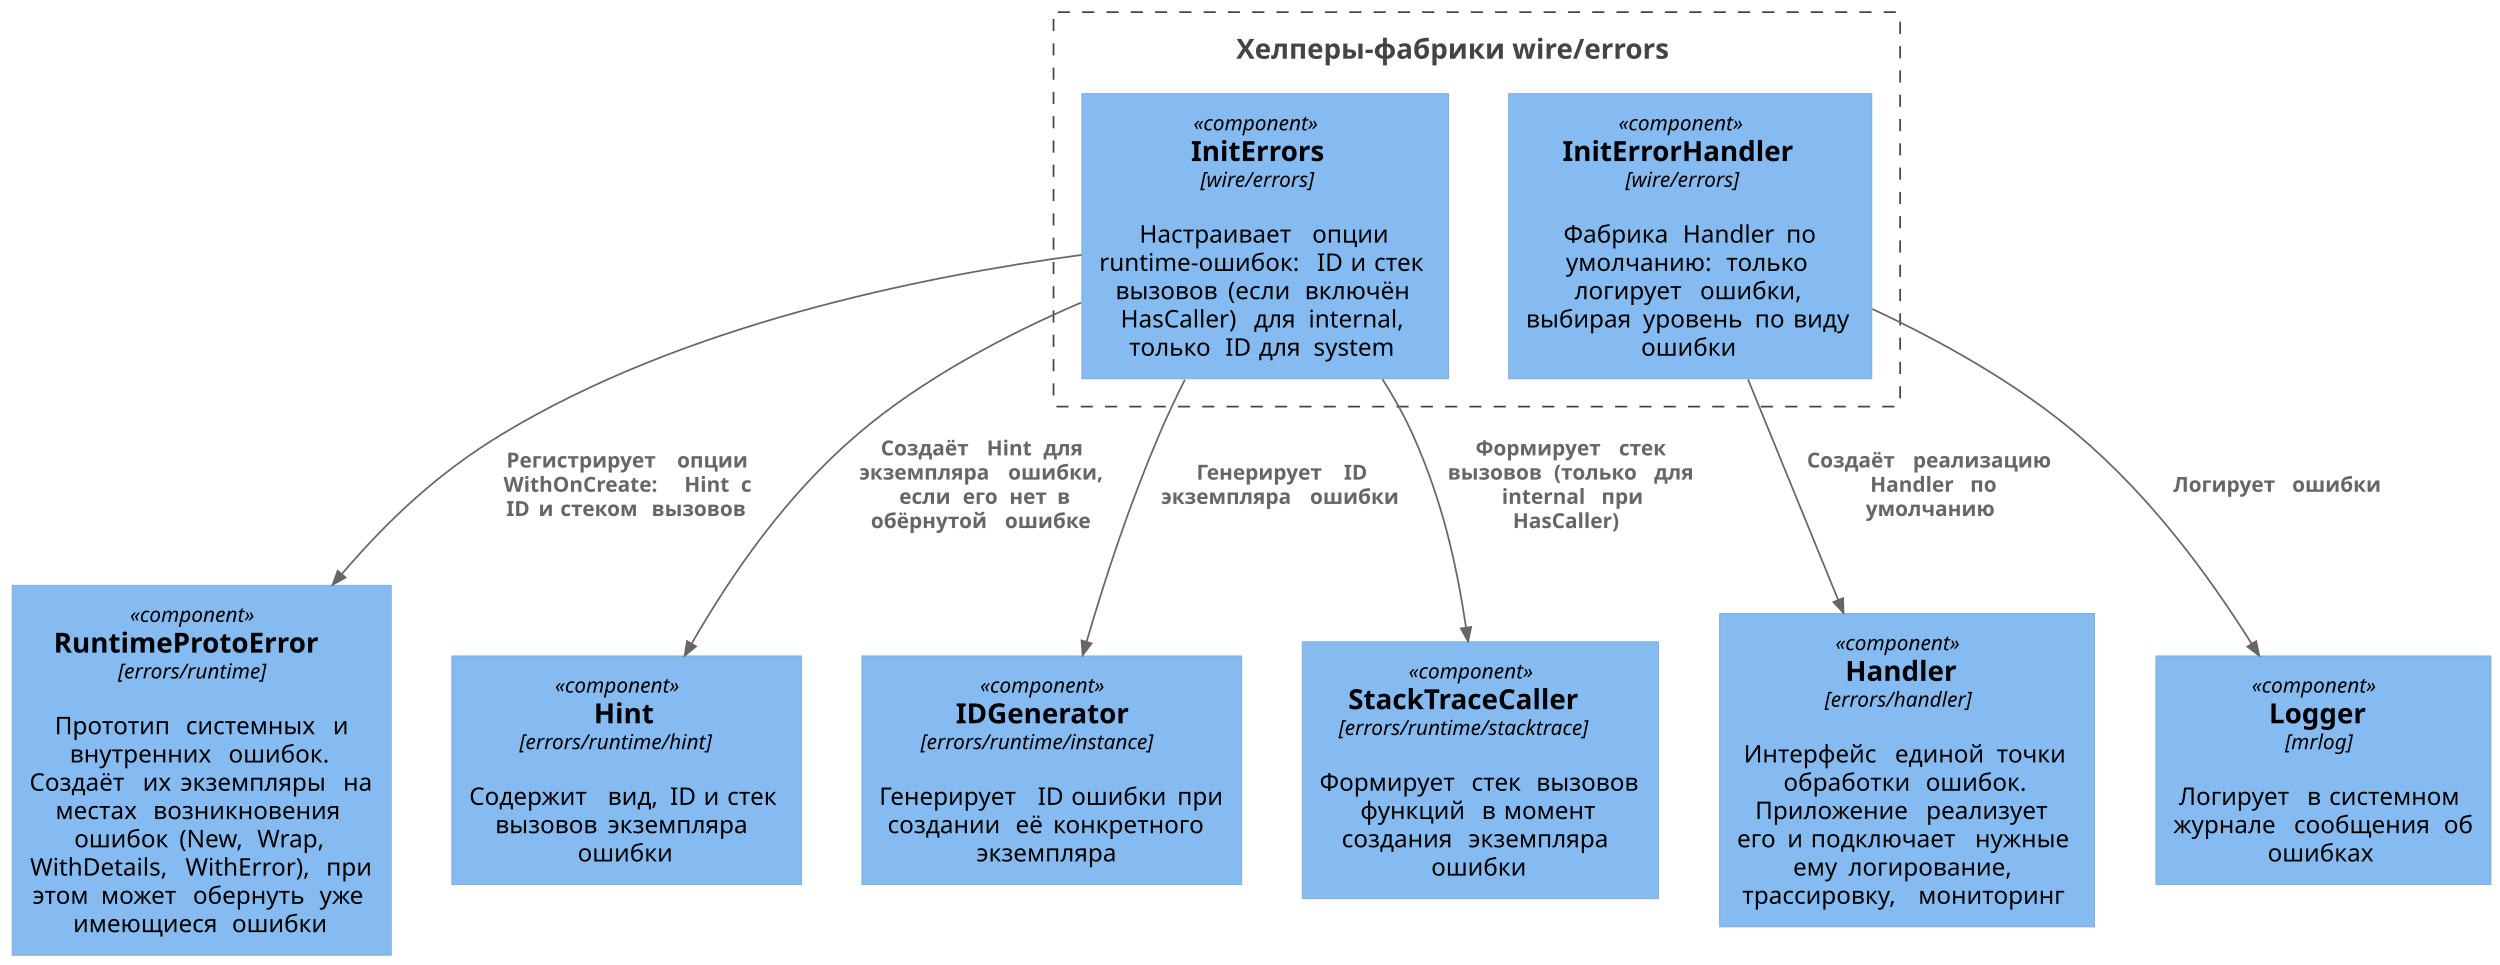
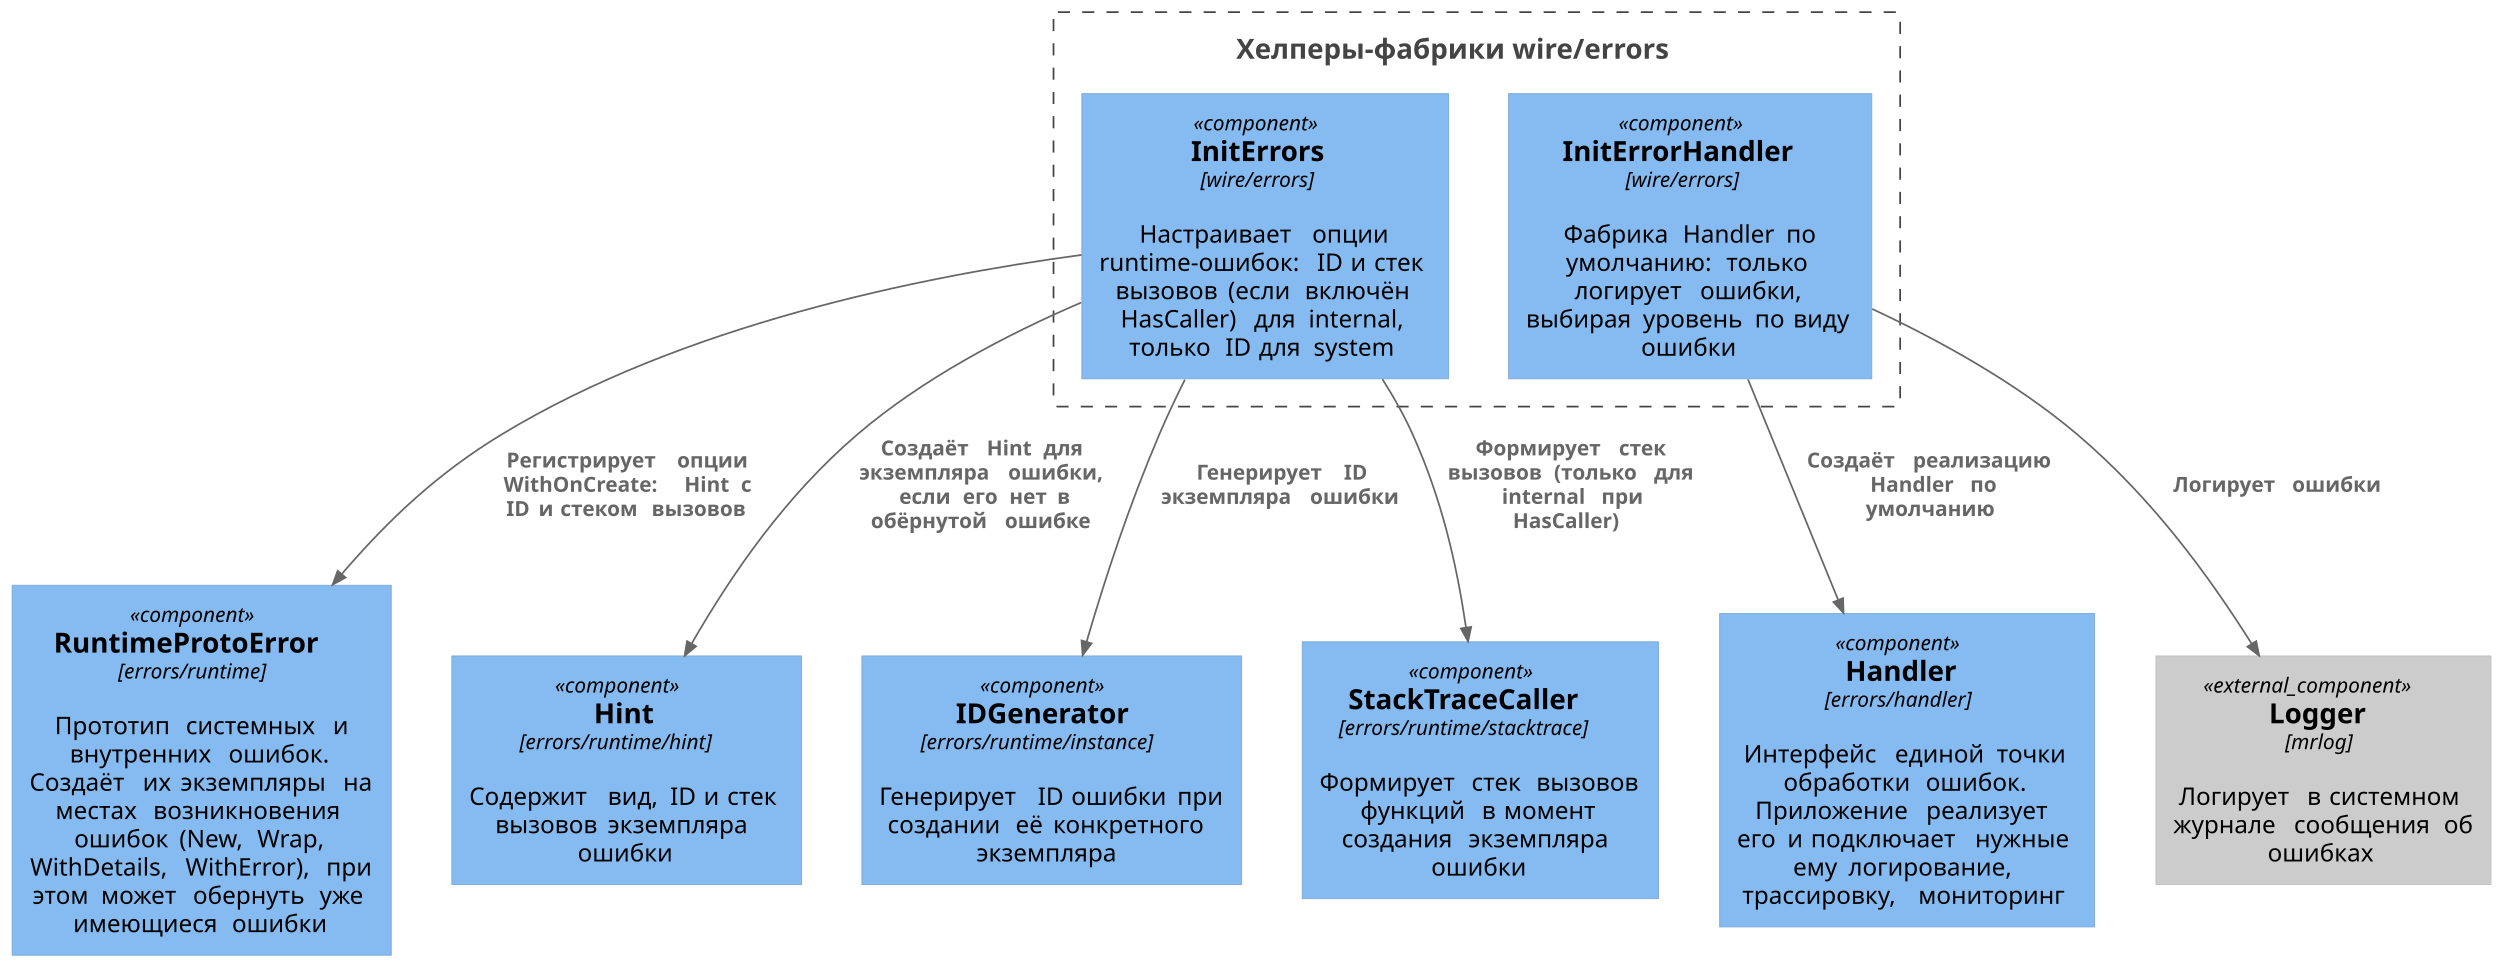
<svg xmlns="http://www.w3.org/2000/svg" contentStyleType="text/css" data-diagram-type="DESCRIPTION" height="556px" preserveAspectRatio="none" style="width:1441px;height:556px;background:#FFFFFF;" version="1.1" viewBox="0 0 1441 556" width="1441px" zoomAndPan="magnify">
  <defs />
  <g>
    <g class="cluster" data-qualified-name="wire_errors" data-source-line="1666" id="ent0002">
      <rect fill="none" height="227.35" rx="2.5" ry="2.5" style="stroke:#444444;stroke-width:1;stroke-dasharray:7,7;" width="488" x="607.25" y="7" />
      <text fill="#444444" font-family="sans-serif" font-size="16" font-weight="bold" lengthAdjust="spacing" textLength="277.414" x="712.543" y="33.852">Хелперы-фабрики wire/errors</text>
    </g>
    <g class="entity" data-qualified-name="wire_errors.init_errors" data-source-line="78" id="ent0003">
      <rect fill="#85BBF0" height="164.344" style="stroke:#78A8D8;stroke-width:0.5;" width="211.31" x="623.6" y="54" />
      <text fill="#000000" font-family="sans-serif" font-size="12" font-style="italic" lengthAdjust="spacing" textLength="82.699" x="687.906" y="75.139">«component»</text>
      <text fill="#000000" font-family="sans-serif" font-size="16" font-weight="bold" lengthAdjust="spacing" textLength="85.594" x="686.458" y="92.82">InitErrors</text>
      <text fill="#000000" font-family="sans-serif" font-size="12" font-style="italic" lengthAdjust="spacing" textLength="74.648" x="691.931" y="107.732">[wire/errors]</text>
      <text fill="#000000" font-family="sans-serif" font-size="14" lengthAdjust="spacing" textLength="4.45" x="727.03" y="123.558"> </text>
      <text fill="#000000" font-family="sans-serif" font-size="14" lengthAdjust="spacing" textLength="95.122" x="656.746" y="139.855">Настраивает</text>
      <text fill="#000000" font-family="sans-serif" font-size="14" lengthAdjust="spacing" textLength="4.45" x="751.869" y="139.855"> </text>
      <text fill="#000000" font-family="sans-serif" font-size="14" lengthAdjust="spacing" textLength="45.445" x="756.319" y="139.855">опции</text>
      <text fill="#000000" font-family="sans-serif" font-size="14" lengthAdjust="spacing" textLength="121.03" x="633.6" y="156.151">runtime-ошибок:</text>
      <text fill="#000000" font-family="sans-serif" font-size="14" lengthAdjust="spacing" textLength="4.45" x="754.63" y="156.151"> </text>
      <text fill="#000000" font-family="sans-serif" font-size="14" lengthAdjust="spacing" textLength="14.909" x="759.081" y="156.151">ID</text>
      <text fill="#000000" font-family="sans-serif" font-size="14" lengthAdjust="spacing" textLength="4.45" x="773.99" y="156.151"> </text>
      <text fill="#000000" font-family="sans-serif" font-size="14" lengthAdjust="spacing" textLength="9.099" x="778.44" y="156.151">и</text>
      <text fill="#000000" font-family="sans-serif" font-size="14" lengthAdjust="spacing" textLength="4.45" x="787.538" y="156.151"> </text>
      <text fill="#000000" font-family="sans-serif" font-size="14" lengthAdjust="spacing" textLength="32.922" x="791.989" y="156.151">стек</text>
      <text fill="#000000" font-family="sans-serif" font-size="14" lengthAdjust="spacing" textLength="60.382" x="642.965" y="172.448">вызовов</text>
      <text fill="#000000" font-family="sans-serif" font-size="14" lengthAdjust="spacing" textLength="4.45" x="703.347" y="172.448"> </text>
      <text fill="#000000" font-family="sans-serif" font-size="14" lengthAdjust="spacing" textLength="39.819" x="707.797" y="172.448">(если</text>
      <text fill="#000000" font-family="sans-serif" font-size="14" lengthAdjust="spacing" textLength="4.45" x="747.617" y="172.448"> </text>
      <text fill="#000000" font-family="sans-serif" font-size="14" lengthAdjust="spacing" textLength="63.478" x="752.067" y="172.448">включён</text>
      <text fill="#000000" font-family="sans-serif" font-size="14" lengthAdjust="spacing" textLength="72.365" x="645.891" y="188.745">HasCaller)</text>
      <text fill="#000000" font-family="sans-serif" font-size="14" lengthAdjust="spacing" textLength="4.45" x="718.256" y="188.745"> </text>
      <text fill="#000000" font-family="sans-serif" font-size="14" lengthAdjust="spacing" textLength="27.05" x="722.706" y="188.745">для</text>
      <text fill="#000000" font-family="sans-serif" font-size="14" lengthAdjust="spacing" textLength="4.45" x="749.756" y="188.745"> </text>
      <text fill="#000000" font-family="sans-serif" font-size="14" lengthAdjust="spacing" textLength="58.413" x="754.206" y="188.745">internal,</text>
      <text fill="#000000" font-family="sans-serif" font-size="14" lengthAdjust="spacing" textLength="50.941" x="650.823" y="205.042">только</text>
      <text fill="#000000" font-family="sans-serif" font-size="14" lengthAdjust="spacing" textLength="4.45" x="701.765" y="205.042"> </text>
      <text fill="#000000" font-family="sans-serif" font-size="14" lengthAdjust="spacing" textLength="14.909" x="706.215" y="205.042">ID</text>
      <text fill="#000000" font-family="sans-serif" font-size="14" lengthAdjust="spacing" textLength="4.45" x="721.124" y="205.042"> </text>
      <text fill="#000000" font-family="sans-serif" font-size="14" lengthAdjust="spacing" textLength="27.05" x="725.574" y="205.042">для</text>
      <text fill="#000000" font-family="sans-serif" font-size="14" lengthAdjust="spacing" textLength="4.45" x="752.624" y="205.042"> </text>
      <text fill="#000000" font-family="sans-serif" font-size="14" lengthAdjust="spacing" textLength="50.613" x="757.074" y="205.042">system</text>
    </g>
    <g class="entity" data-qualified-name="wire_errors.init_error_handler" data-source-line="78" id="ent0004">
      <rect fill="#85BBF0" height="164.344" style="stroke:#78A8D8;stroke-width:0.5;" width="209.315" x="869.59" y="54" />
      <text fill="#000000" font-family="sans-serif" font-size="12" font-style="italic" lengthAdjust="spacing" textLength="82.699" x="932.898" y="75.139">«component»</text>
      <text fill="#000000" font-family="sans-serif" font-size="16" font-weight="bold" lengthAdjust="spacing" textLength="147.328" x="900.583" y="92.82">InitErrorHandler</text>
      <text fill="#000000" font-family="sans-serif" font-size="12" font-style="italic" lengthAdjust="spacing" textLength="74.648" x="936.923" y="107.732">[wire/errors]</text>
      <text fill="#000000" font-family="sans-serif" font-size="14" lengthAdjust="spacing" textLength="4.45" x="972.022" y="123.558"> </text>
      <text fill="#000000" font-family="sans-serif" font-size="14" lengthAdjust="spacing" textLength="64.285" x="901.233" y="139.855">Фабрика</text>
      <text fill="#000000" font-family="sans-serif" font-size="14" lengthAdjust="spacing" textLength="4.45" x="965.518" y="139.855"> </text>
      <text fill="#000000" font-family="sans-serif" font-size="14" lengthAdjust="spacing" textLength="55.125" x="969.968" y="139.855">Handler</text>
      <text fill="#000000" font-family="sans-serif" font-size="14" lengthAdjust="spacing" textLength="4.45" x="1025.093" y="139.855"> </text>
      <text fill="#000000" font-family="sans-serif" font-size="14" lengthAdjust="spacing" textLength="17.719" x="1029.543" y="139.855">по</text>
      <text fill="#000000" font-family="sans-serif" font-size="14" lengthAdjust="spacing" textLength="87.965" x="902.569" y="156.151">умолчанию:</text>
      <text fill="#000000" font-family="sans-serif" font-size="14" lengthAdjust="spacing" textLength="4.45" x="990.534" y="156.151"> </text>
      <text fill="#000000" font-family="sans-serif" font-size="14" lengthAdjust="spacing" textLength="50.941" x="994.984" y="156.151">только</text>
      <text fill="#000000" font-family="sans-serif" font-size="14" lengthAdjust="spacing" textLength="67.908" x="907.511" y="172.448">логирует</text>
      <text fill="#000000" font-family="sans-serif" font-size="14" lengthAdjust="spacing" textLength="4.45" x="975.42" y="172.448"> </text>
      <text fill="#000000" font-family="sans-serif" font-size="14" lengthAdjust="spacing" textLength="61.113" x="979.87" y="172.448">ошибки,</text>
      <text fill="#000000" font-family="sans-serif" font-size="14" lengthAdjust="spacing" textLength="62.925" x="879.59" y="188.745">выбирая</text>
      <text fill="#000000" font-family="sans-serif" font-size="14" lengthAdjust="spacing" textLength="4.45" x="942.515" y="188.745"> </text>
      <text fill="#000000" font-family="sans-serif" font-size="14" lengthAdjust="spacing" textLength="60.006" x="946.965" y="188.745">уровень</text>
      <text fill="#000000" font-family="sans-serif" font-size="14" lengthAdjust="spacing" textLength="4.45" x="1006.971" y="188.745"> </text>
      <text fill="#000000" font-family="sans-serif" font-size="14" lengthAdjust="spacing" textLength="17.719" x="1011.421" y="188.745">по</text>
      <text fill="#000000" font-family="sans-serif" font-size="14" lengthAdjust="spacing" textLength="4.45" x="1029.14" y="188.745"> </text>
      <text fill="#000000" font-family="sans-serif" font-size="14" lengthAdjust="spacing" textLength="35.315" x="1033.59" y="188.745">виду</text>
      <text fill="#000000" font-family="sans-serif" font-size="14" lengthAdjust="spacing" textLength="56.663" x="945.916" y="205.042">ошибки</text>
    </g>
    <g class="entity" data-qualified-name="runtime_proto_error" data-source-line="78" id="ent0005">
      <rect fill="#85BBF0" height="213.234" style="stroke:#78A8D8;stroke-width:0.5;" width="218.502" x="7" y="337.35" />
      <text fill="#000000" font-family="sans-serif" font-size="12" font-style="italic" lengthAdjust="spacing" textLength="82.699" x="74.901" y="358.489">«component»</text>
      <text fill="#000000" font-family="sans-serif" font-size="16" font-weight="bold" lengthAdjust="spacing" textLength="170.602" x="30.95" y="376.17">RuntimeProtoError</text>
      <text fill="#000000" font-family="sans-serif" font-size="12" font-style="italic" lengthAdjust="spacing" textLength="96.439" x="68.031" y="391.082">[errors/runtime]</text>
      <text fill="#000000" font-family="sans-serif" font-size="14" lengthAdjust="spacing" textLength="4.45" x="114.026" y="406.908"> </text>
      <text fill="#000000" font-family="sans-serif" font-size="14" lengthAdjust="spacing" textLength="71.107" x="31.54" y="423.204">Прототип</text>
      <text fill="#000000" font-family="sans-serif" font-size="14" lengthAdjust="spacing" textLength="4.45" x="102.647" y="423.204"> </text>
      <text fill="#000000" font-family="sans-serif" font-size="14" lengthAdjust="spacing" textLength="80.315" x="107.098" y="423.204">системных</text>
      <text fill="#000000" font-family="sans-serif" font-size="14" lengthAdjust="spacing" textLength="4.45" x="187.413" y="423.204"> </text>
      <text fill="#000000" font-family="sans-serif" font-size="14" lengthAdjust="spacing" textLength="9.099" x="191.863" y="423.204">и</text>
      <text fill="#000000" font-family="sans-serif" font-size="14" lengthAdjust="spacing" textLength="87.035" x="40.218" y="439.501">внутренних</text>
      <text fill="#000000" font-family="sans-serif" font-size="14" lengthAdjust="spacing" textLength="4.45" x="127.253" y="439.501"> </text>
      <text fill="#000000" font-family="sans-serif" font-size="14" lengthAdjust="spacing" textLength="60.58" x="131.704" y="439.501">ошибок.</text>
      <text fill="#000000" font-family="sans-serif" font-size="14" lengthAdjust="spacing" textLength="60.812" x="17" y="455.798">Создаёт</text>
      <text fill="#000000" font-family="sans-serif" font-size="14" lengthAdjust="spacing" textLength="4.45" x="77.812" y="455.798"> </text>
      <text fill="#000000" font-family="sans-serif" font-size="14" lengthAdjust="spacing" textLength="17.384" x="82.263" y="455.798">их</text>
      <text fill="#000000" font-family="sans-serif" font-size="14" lengthAdjust="spacing" textLength="4.45" x="99.647" y="455.798"> </text>
      <text fill="#000000" font-family="sans-serif" font-size="14" lengthAdjust="spacing" textLength="89.223" x="104.097" y="455.798">экземпляры</text>
      <text fill="#000000" font-family="sans-serif" font-size="14" lengthAdjust="spacing" textLength="4.45" x="193.319" y="455.798"> </text>
      <text fill="#000000" font-family="sans-serif" font-size="14" lengthAdjust="spacing" textLength="17.732" x="197.769" y="455.798">на</text>
      <text fill="#000000" font-family="sans-serif" font-size="14" lengthAdjust="spacing" textLength="51.892" x="31.967" y="472.095">местах</text>
      <text fill="#000000" font-family="sans-serif" font-size="14" lengthAdjust="spacing" textLength="4.45" x="83.859" y="472.095"> </text>
      <text fill="#000000" font-family="sans-serif" font-size="14" lengthAdjust="spacing" textLength="112.226" x="88.309" y="472.095">возникновения</text>
      <text fill="#000000" font-family="sans-serif" font-size="14" lengthAdjust="spacing" textLength="56.13" x="42.754" y="488.392">ошибок</text>
      <text fill="#000000" font-family="sans-serif" font-size="14" lengthAdjust="spacing" textLength="4.45" x="98.884" y="488.392"> </text>
      <text fill="#000000" font-family="sans-serif" font-size="14" lengthAdjust="spacing" textLength="40.448" x="103.335" y="488.392">(New,</text>
      <text fill="#000000" font-family="sans-serif" font-size="14" lengthAdjust="spacing" textLength="4.45" x="143.783" y="488.392"> </text>
      <text fill="#000000" font-family="sans-serif" font-size="14" lengthAdjust="spacing" textLength="41.515" x="148.233" y="488.392">Wrap,</text>
      <text fill="#000000" font-family="sans-serif" font-size="14" lengthAdjust="spacing" textLength="85.08" x="17.349" y="504.689">WithDetails,</text>
      <text fill="#000000" font-family="sans-serif" font-size="14" lengthAdjust="spacing" textLength="4.45" x="102.429" y="504.689"> </text>
      <text fill="#000000" font-family="sans-serif" font-size="14" lengthAdjust="spacing" textLength="76.686" x="106.879" y="504.689">WithError),</text>
      <text fill="#000000" font-family="sans-serif" font-size="14" lengthAdjust="spacing" textLength="4.45" x="183.565" y="504.689"> </text>
      <text fill="#000000" font-family="sans-serif" font-size="14" lengthAdjust="spacing" textLength="27.139" x="188.015" y="504.689">при</text>
      <text fill="#000000" font-family="sans-serif" font-size="14" lengthAdjust="spacing" textLength="34.966" x="18.811" y="520.986">этом</text>
      <text fill="#000000" font-family="sans-serif" font-size="14" lengthAdjust="spacing" textLength="4.45" x="53.777" y="520.986"> </text>
      <text fill="#000000" font-family="sans-serif" font-size="14" lengthAdjust="spacing" textLength="48.508" x="58.227" y="520.986">может</text>
      <text fill="#000000" font-family="sans-serif" font-size="14" lengthAdjust="spacing" textLength="4.45" x="106.735" y="520.986"> </text>
      <text fill="#000000" font-family="sans-serif" font-size="14" lengthAdjust="spacing" textLength="68.544" x="111.186" y="520.986">обернуть</text>
      <text fill="#000000" font-family="sans-serif" font-size="14" lengthAdjust="spacing" textLength="4.45" x="179.73" y="520.986"> </text>
      <text fill="#000000" font-family="sans-serif" font-size="14" lengthAdjust="spacing" textLength="29.511" x="184.18" y="520.986">уже</text>
      <text fill="#000000" font-family="sans-serif" font-size="14" lengthAdjust="spacing" textLength="87.076" x="42.156" y="537.283">имеющиеся</text>
      <text fill="#000000" font-family="sans-serif" font-size="14" lengthAdjust="spacing" textLength="4.45" x="129.232" y="537.283"> </text>
      <text fill="#000000" font-family="sans-serif" font-size="14" lengthAdjust="spacing" textLength="56.663" x="133.683" y="537.283">ошибки</text>
    </g>
    <g class="entity" data-qualified-name="error_hint" data-source-line="78" id="ent0006">
      <rect fill="#85BBF0" height="131.75" style="stroke:#78A8D8;stroke-width:0.5;" width="201.597" x="260.45" y="378.09" />
      <text fill="#000000" font-family="sans-serif" font-size="12" font-style="italic" lengthAdjust="spacing" textLength="82.699" x="319.899" y="399.229">«component»</text>
      <text fill="#000000" font-family="sans-serif" font-size="16" font-weight="bold" lengthAdjust="spacing" textLength="37.914" x="342.291" y="416.91">Hint</text>
      <text fill="#000000" font-family="sans-serif" font-size="12" font-style="italic" lengthAdjust="spacing" textLength="123.732" x="299.382" y="431.822">[errors/runtime/hint]</text>
      <text fill="#000000" font-family="sans-serif" font-size="14" lengthAdjust="spacing" textLength="4.45" x="359.023" y="447.648"> </text>
      <text fill="#000000" font-family="sans-serif" font-size="14" lengthAdjust="spacing" textLength="75.387" x="270.45" y="463.945">Содержит</text>
      <text fill="#000000" font-family="sans-serif" font-size="14" lengthAdjust="spacing" textLength="4.45" x="345.837" y="463.945"> </text>
      <text fill="#000000" font-family="sans-serif" font-size="14" lengthAdjust="spacing" textLength="31.48" x="350.287" y="463.945">вид,</text>
      <text fill="#000000" font-family="sans-serif" font-size="14" lengthAdjust="spacing" textLength="4.45" x="381.766" y="463.945"> </text>
      <text fill="#000000" font-family="sans-serif" font-size="14" lengthAdjust="spacing" textLength="14.909" x="386.217" y="463.945">ID</text>
      <text fill="#000000" font-family="sans-serif" font-size="14" lengthAdjust="spacing" textLength="4.45" x="401.126" y="463.945"> </text>
      <text fill="#000000" font-family="sans-serif" font-size="14" lengthAdjust="spacing" textLength="9.099" x="405.576" y="463.945">и</text>
      <text fill="#000000" font-family="sans-serif" font-size="14" lengthAdjust="spacing" textLength="4.45" x="414.675" y="463.945"> </text>
      <text fill="#000000" font-family="sans-serif" font-size="14" lengthAdjust="spacing" textLength="32.922" x="419.125" y="463.945">стек</text>
      <text fill="#000000" font-family="sans-serif" font-size="14" lengthAdjust="spacing" textLength="60.382" x="285.458" y="480.241">вызовов</text>
      <text fill="#000000" font-family="sans-serif" font-size="14" lengthAdjust="spacing" textLength="4.45" x="345.84" y="480.241"> </text>
      <text fill="#000000" font-family="sans-serif" font-size="14" lengthAdjust="spacing" textLength="86.748" x="350.29" y="480.241">экземпляра</text>
      <text fill="#000000" font-family="sans-serif" font-size="14" lengthAdjust="spacing" textLength="56.663" x="332.917" y="496.538">ошибки</text>
    </g>
    <g class="entity" data-qualified-name="id_generator" data-source-line="78" id="ent0007">
      <rect fill="#85BBF0" height="131.75" style="stroke:#78A8D8;stroke-width:0.5;" width="218.905" x="496.8" y="378.09" />
      <text fill="#000000" font-family="sans-serif" font-size="12" font-style="italic" lengthAdjust="spacing" textLength="82.699" x="564.903" y="399.229">«component»</text>
      <text fill="#000000" font-family="sans-serif" font-size="16" font-weight="bold" lengthAdjust="spacing" textLength="110.68" x="550.913" y="416.91">IDGenerator</text>
      <text fill="#000000" font-family="sans-serif" font-size="12" font-style="italic" lengthAdjust="spacing" textLength="151.318" x="530.593" y="431.822">[errors/runtime/instance]</text>
      <text fill="#000000" font-family="sans-serif" font-size="14" lengthAdjust="spacing" textLength="4.45" x="604.028" y="447.648"> </text>
      <text fill="#000000" font-family="sans-serif" font-size="14" lengthAdjust="spacing" textLength="86.844" x="506.8" y="463.945">Генерирует</text>
      <text fill="#000000" font-family="sans-serif" font-size="14" lengthAdjust="spacing" textLength="4.45" x="593.644" y="463.945"> </text>
      <text fill="#000000" font-family="sans-serif" font-size="14" lengthAdjust="spacing" textLength="14.909" x="598.094" y="463.945">ID</text>
      <text fill="#000000" font-family="sans-serif" font-size="14" lengthAdjust="spacing" textLength="4.45" x="613.003" y="463.945"> </text>
      <text fill="#000000" font-family="sans-serif" font-size="14" lengthAdjust="spacing" textLength="56.663" x="617.453" y="463.945">ошибки</text>
      <text fill="#000000" font-family="sans-serif" font-size="14" lengthAdjust="spacing" textLength="4.45" x="674.116" y="463.945"> </text>
      <text fill="#000000" font-family="sans-serif" font-size="14" lengthAdjust="spacing" textLength="27.139" x="678.567" y="463.945">при</text>
      <text fill="#000000" font-family="sans-serif" font-size="14" lengthAdjust="spacing" textLength="69.316" x="511.568" y="480.241">создании</text>
      <text fill="#000000" font-family="sans-serif" font-size="14" lengthAdjust="spacing" textLength="4.45" x="580.885" y="480.241"> </text>
      <text fill="#000000" font-family="sans-serif" font-size="14" lengthAdjust="spacing" textLength="17.227" x="585.335" y="480.241">её</text>
      <text fill="#000000" font-family="sans-serif" font-size="14" lengthAdjust="spacing" textLength="4.45" x="602.561" y="480.241"> </text>
      <text fill="#000000" font-family="sans-serif" font-size="14" lengthAdjust="spacing" textLength="93.926" x="607.011" y="480.241">конкретного</text>
      <text fill="#000000" font-family="sans-serif" font-size="14" lengthAdjust="spacing" textLength="86.748" x="562.879" y="496.538">экземпляра</text>
    </g>
    <g class="entity" data-qualified-name="stack_caller" data-source-line="78" id="ent0008">
      <rect fill="#85BBF0" height="148.047" style="stroke:#78A8D8;stroke-width:0.5;" width="205.309" x="750.6" y="369.94" />
      <text fill="#000000" font-family="sans-serif" font-size="12" font-style="italic" lengthAdjust="spacing" textLength="82.699" x="811.905" y="391.079">«component»</text>
      <text fill="#000000" font-family="sans-serif" font-size="16" font-weight="bold" lengthAdjust="spacing" textLength="152.281" x="777.114" y="408.76">StackTraceCaller</text>
      <text fill="#000000" font-family="sans-serif" font-size="12" font-style="italic" lengthAdjust="spacing" textLength="163.312" x="771.598" y="423.672">[errors/runtime/stacktrace]</text>
      <text fill="#000000" font-family="sans-serif" font-size="14" lengthAdjust="spacing" textLength="4.45" x="851.029" y="439.498"> </text>
      <text fill="#000000" font-family="sans-serif" font-size="14" lengthAdjust="spacing" textLength="83.105" x="760.6" y="455.795">Формирует</text>
      <text fill="#000000" font-family="sans-serif" font-size="14" lengthAdjust="spacing" textLength="4.45" x="843.705" y="455.795"> </text>
      <text fill="#000000" font-family="sans-serif" font-size="14" lengthAdjust="spacing" textLength="32.922" x="848.155" y="455.795">стек</text>
      <text fill="#000000" font-family="sans-serif" font-size="14" lengthAdjust="spacing" textLength="4.45" x="881.077" y="455.795"> </text>
      <text fill="#000000" font-family="sans-serif" font-size="14" lengthAdjust="spacing" textLength="60.382" x="885.527" y="455.795">вызовов</text>
      <text fill="#000000" font-family="sans-serif" font-size="14" lengthAdjust="spacing" textLength="65.591" x="784.078" y="472.091">функций</text>
      <text fill="#000000" font-family="sans-serif" font-size="14" lengthAdjust="spacing" textLength="4.45" x="849.669" y="472.091"> </text>
      <text fill="#000000" font-family="sans-serif" font-size="14" lengthAdjust="spacing" textLength="8.251" x="854.119" y="472.091">в</text>
      <text fill="#000000" font-family="sans-serif" font-size="14" lengthAdjust="spacing" textLength="4.45" x="862.37" y="472.091"> </text>
      <text fill="#000000" font-family="sans-serif" font-size="14" lengthAdjust="spacing" textLength="55.61" x="866.82" y="472.091">момент</text>
      <text fill="#000000" font-family="sans-serif" font-size="14" lengthAdjust="spacing" textLength="68.64" x="773.335" y="488.388">создания</text>
      <text fill="#000000" font-family="sans-serif" font-size="14" lengthAdjust="spacing" textLength="4.45" x="841.975" y="488.388"> </text>
      <text fill="#000000" font-family="sans-serif" font-size="14" lengthAdjust="spacing" textLength="86.748" x="846.425" y="488.388">экземпляра</text>
      <text fill="#000000" font-family="sans-serif" font-size="14" lengthAdjust="spacing" textLength="56.663" x="824.923" y="504.685">ошибки</text>
    </g>
    <g class="entity" data-qualified-name="error_handler" data-source-line="78" id="ent0009">
      <rect fill="#85BBF0" height="180.641" style="stroke:#78A8D8;stroke-width:0.5;" width="216.061" x="991.22" y="353.64" />
      <text fill="#000000" font-family="sans-serif" font-size="12" font-style="italic" lengthAdjust="spacing" textLength="82.699" x="1057.901" y="374.779">«component»</text>
      <text fill="#000000" font-family="sans-serif" font-size="16" font-weight="bold" lengthAdjust="spacing" textLength="71.258" x="1063.622" y="392.46">Handler</text>
      <text fill="#000000" font-family="sans-serif" font-size="12" font-style="italic" lengthAdjust="spacing" textLength="95.016" x="1051.743" y="407.372">[errors/handler]</text>
      <text fill="#000000" font-family="sans-serif" font-size="14" lengthAdjust="spacing" textLength="4.45" x="1097.026" y="423.198"> </text>
      <text fill="#000000" font-family="sans-serif" font-size="14" lengthAdjust="spacing" textLength="82.66" x="1005.093" y="439.495">Интерфейс</text>
      <text fill="#000000" font-family="sans-serif" font-size="14" lengthAdjust="spacing" textLength="4.45" x="1087.753" y="439.495"> </text>
      <text fill="#000000" font-family="sans-serif" font-size="14" lengthAdjust="spacing" textLength="54.209" x="1092.203" y="439.495">единой</text>
      <text fill="#000000" font-family="sans-serif" font-size="14" lengthAdjust="spacing" textLength="4.45" x="1146.412" y="439.495"> </text>
      <text fill="#000000" font-family="sans-serif" font-size="14" lengthAdjust="spacing" textLength="42.547" x="1150.862" y="439.495">точки</text>
      <text fill="#000000" font-family="sans-serif" font-size="14" lengthAdjust="spacing" textLength="77.574" x="1027.948" y="455.791">обработки</text>
      <text fill="#000000" font-family="sans-serif" font-size="14" lengthAdjust="spacing" textLength="4.45" x="1105.523" y="455.791"> </text>
      <text fill="#000000" font-family="sans-serif" font-size="14" lengthAdjust="spacing" textLength="60.58" x="1109.973" y="455.791">ошибок.</text>
      <text fill="#000000" font-family="sans-serif" font-size="14" lengthAdjust="spacing" textLength="94.117" x="1011.655" y="472.088">Приложение</text>
      <text fill="#000000" font-family="sans-serif" font-size="14" lengthAdjust="spacing" textLength="4.45" x="1105.772" y="472.088"> </text>
      <text fill="#000000" font-family="sans-serif" font-size="14" lengthAdjust="spacing" textLength="76.624" x="1110.222" y="472.088">реализует</text>
      <text fill="#000000" font-family="sans-serif" font-size="14" lengthAdjust="spacing" textLength="24.534" x="1001.22" y="488.385">его</text>
      <text fill="#000000" font-family="sans-serif" font-size="14" lengthAdjust="spacing" textLength="4.45" x="1025.754" y="488.385"> </text>
      <text fill="#000000" font-family="sans-serif" font-size="14" lengthAdjust="spacing" textLength="9.099" x="1030.204" y="488.385">и</text>
      <text fill="#000000" font-family="sans-serif" font-size="14" lengthAdjust="spacing" textLength="4.45" x="1039.303" y="488.385"> </text>
      <text fill="#000000" font-family="sans-serif" font-size="14" lengthAdjust="spacing" textLength="90.207" x="1043.753" y="488.385">подключает</text>
      <text fill="#000000" font-family="sans-serif" font-size="14" lengthAdjust="spacing" textLength="4.45" x="1133.96" y="488.385"> </text>
      <text fill="#000000" font-family="sans-serif" font-size="14" lengthAdjust="spacing" textLength="58.871" x="1138.41" y="488.385">нужные</text>
      <text fill="#000000" font-family="sans-serif" font-size="14" lengthAdjust="spacing" textLength="27.46" x="1033.513" y="504.682">ему</text>
      <text fill="#000000" font-family="sans-serif" font-size="14" lengthAdjust="spacing" textLength="4.45" x="1060.973" y="504.682"> </text>
      <text fill="#000000" font-family="sans-serif" font-size="14" lengthAdjust="spacing" textLength="99.565" x="1065.423" y="504.682">логирование,</text>
      <text fill="#000000" font-family="sans-serif" font-size="14" lengthAdjust="spacing" textLength="97.009" x="1004.224" y="520.979">трассировку,</text>
      <text fill="#000000" font-family="sans-serif" font-size="14" lengthAdjust="spacing" textLength="4.45" x="1101.233" y="520.979"> </text>
      <text fill="#000000" font-family="sans-serif" font-size="14" lengthAdjust="spacing" textLength="88.594" x="1105.683" y="520.979">мониторинг</text>
    </g>
-     <g class="entity" data-qualified-name="logger" data-source-line="78" id="ent0010">
-       <rect fill="#85BBF0" height="131.75" style="stroke:#78A8D8;stroke-width:0.5;" width="193.113" x="1242.69" y="378.09" />
-       <text fill="#000000" font-family="sans-serif" font-size="12" font-style="italic" lengthAdjust="spacing" textLength="82.699" x="1297.897" y="399.229">«component»</text>
+     <g class="entity" data-qualified-name="logger" data-source-line="90" id="ent0010">
+       <rect fill="#CCCCCC" height="131.75" style="stroke:#BFBFBF;stroke-width:0.5;" width="193.113" x="1242.69" y="378.09" />
+       <text fill="#000000" font-family="sans-serif" font-size="12" font-style="italic" lengthAdjust="spacing" textLength="138.498" x="1269.998" y="399.229">«external_component»</text>
      <text fill="#000000" font-family="sans-serif" font-size="16" font-weight="bold" lengthAdjust="spacing" textLength="62.836" x="1307.829" y="416.91">Logger</text>
      <text fill="#000000" font-family="sans-serif" font-size="12" font-style="italic" lengthAdjust="spacing" textLength="44.279" x="1317.107" y="431.822">[mrlog]</text>
      <text fill="#000000" font-family="sans-serif" font-size="14" lengthAdjust="spacing" textLength="4.45" x="1337.022" y="447.648"> </text>
      <text fill="#000000" font-family="sans-serif" font-size="14" lengthAdjust="spacing" textLength="69.487" x="1255.876" y="463.945">Логирует</text>
      <text fill="#000000" font-family="sans-serif" font-size="14" lengthAdjust="spacing" textLength="4.45" x="1325.363" y="463.945"> </text>
      <text fill="#000000" font-family="sans-serif" font-size="14" lengthAdjust="spacing" textLength="8.251" x="1329.813" y="463.945">в</text>
      <text fill="#000000" font-family="sans-serif" font-size="14" lengthAdjust="spacing" textLength="4.45" x="1338.064" y="463.945"> </text>
      <text fill="#000000" font-family="sans-serif" font-size="14" lengthAdjust="spacing" textLength="80.103" x="1342.514" y="463.945">системном</text>
      <text fill="#000000" font-family="sans-serif" font-size="14" lengthAdjust="spacing" textLength="65.078" x="1252.69" y="480.241">журнале</text>
      <text fill="#000000" font-family="sans-serif" font-size="14" lengthAdjust="spacing" textLength="4.45" x="1317.768" y="480.241"> </text>
      <text fill="#000000" font-family="sans-serif" font-size="14" lengthAdjust="spacing" textLength="81.936" x="1322.218" y="480.241">сообщения</text>
      <text fill="#000000" font-family="sans-serif" font-size="14" lengthAdjust="spacing" textLength="4.45" x="1404.154" y="480.241"> </text>
      <text fill="#000000" font-family="sans-serif" font-size="14" lengthAdjust="spacing" textLength="17.199" x="1408.604" y="480.241">об</text>
      <text fill="#000000" font-family="sans-serif" font-size="14" lengthAdjust="spacing" textLength="64.429" x="1307.032" y="496.538">ошибках</text>
    </g>
    <g class="link" data-entity-1="ent0003" data-entity-2="ent0005" data-link-type="dependency" data-source-line="1779" id="lnk11">
      <path d="M623.45,146.93 C529.89,159.46 392.59,187.64 289.25,250.35 C252.55,272.61 224.373,299.002 196.923,330.952" fill="none" id="init_errors-to-runtime_proto_error" style="stroke:#666666;stroke-width:1;" />
      <polygon fill="#666666" points="191.71,337.02,199.199,332.907,194.648,328.997,191.71,337.02" style="stroke:#666666;stroke-width:1;" />
      <text fill="#666666" font-family="sans-serif" font-size="12" font-weight="bold" lengthAdjust="spacing" textLength="94.184" x="291.902" y="269.489">Регистрирует</text>
      <text fill="#666666" font-family="sans-serif" font-size="12" font-weight="bold" lengthAdjust="spacing" textLength="4.178" x="386.086" y="269.489"> </text>
      <text fill="#666666" font-family="sans-serif" font-size="12" font-weight="bold" lengthAdjust="spacing" textLength="42.246" x="390.264" y="269.489">опции</text>
      <text fill="#666666" font-family="sans-serif" font-size="12" font-weight="bold" lengthAdjust="spacing" textLength="100.008" x="290.25" y="283.457">WithOnCreate:</text>
      <text fill="#666666" font-family="sans-serif" font-size="12" font-weight="bold" lengthAdjust="spacing" textLength="4.178" x="390.258" y="283.457"> </text>
      <text fill="#666666" font-family="sans-serif" font-size="12" font-weight="bold" lengthAdjust="spacing" textLength="28.436" x="394.435" y="283.457">Hint</text>
      <text fill="#666666" font-family="sans-serif" font-size="12" font-weight="bold" lengthAdjust="spacing" textLength="4.178" x="422.871" y="283.457"> </text>
      <text fill="#666666" font-family="sans-serif" font-size="12" font-weight="bold" lengthAdjust="spacing" textLength="7.113" x="427.049" y="283.457">с</text>
      <text fill="#666666" font-family="sans-serif" font-size="12" font-weight="bold" lengthAdjust="spacing" textLength="14.426" x="291.773" y="297.426">ID</text>
      <text fill="#666666" font-family="sans-serif" font-size="12" font-weight="bold" lengthAdjust="spacing" textLength="4.178" x="306.199" y="297.426"> </text>
      <text fill="#666666" font-family="sans-serif" font-size="12" font-weight="bold" lengthAdjust="spacing" textLength="8.408" x="310.377" y="297.426">и</text>
      <text fill="#666666" font-family="sans-serif" font-size="12" font-weight="bold" lengthAdjust="spacing" textLength="4.178" x="318.785" y="297.426"> </text>
      <text fill="#666666" font-family="sans-serif" font-size="12" font-weight="bold" lengthAdjust="spacing" textLength="48.404" x="322.963" y="297.426">стеком</text>
      <text fill="#666666" font-family="sans-serif" font-size="12" font-weight="bold" lengthAdjust="spacing" textLength="4.178" x="371.367" y="297.426"> </text>
      <text fill="#666666" font-family="sans-serif" font-size="12" font-weight="bold" lengthAdjust="spacing" textLength="57.094" x="375.545" y="297.426">вызовов</text>
    </g>
    <g class="link" data-entity-1="ent0003" data-entity-2="ent0006" data-link-type="dependency" data-source-line="1779" id="lnk12">
      <path d="M623.18,174.4 C580.15,192.86 531.84,218.19 494.25,250.35 C452.72,285.88 422.105,330.309 398.615,371.059" fill="none" id="init_errors-to-error_hint" style="stroke:#666666;stroke-width:1;" />
      <polygon fill="#666666" points="394.62,377.99,401.214,372.557,396.016,369.561,394.62,377.99" style="stroke:#666666;stroke-width:1;" />
      <text fill="#666666" font-family="sans-serif" font-size="12" font-weight="bold" lengthAdjust="spacing" textLength="56.906" x="507.666" y="262.489">Создаёт</text>
      <text fill="#666666" font-family="sans-serif" font-size="12" font-weight="bold" lengthAdjust="spacing" textLength="4.178" x="564.572" y="262.489"> </text>
      <text fill="#666666" font-family="sans-serif" font-size="12" font-weight="bold" lengthAdjust="spacing" textLength="28.436" x="568.75" y="262.489">Hint</text>
      <text fill="#666666" font-family="sans-serif" font-size="12" font-weight="bold" lengthAdjust="spacing" textLength="4.178" x="597.186" y="262.489"> </text>
      <text fill="#666666" font-family="sans-serif" font-size="12" font-weight="bold" lengthAdjust="spacing" textLength="26.186" x="601.363" y="262.489">для</text>
      <text fill="#666666" font-family="sans-serif" font-size="12" font-weight="bold" lengthAdjust="spacing" textLength="81.65" x="495.25" y="276.457">экземпляра</text>
      <text fill="#666666" font-family="sans-serif" font-size="12" font-weight="bold" lengthAdjust="spacing" textLength="4.178" x="576.9" y="276.457"> </text>
      <text fill="#666666" font-family="sans-serif" font-size="12" font-weight="bold" lengthAdjust="spacing" textLength="58.887" x="581.078" y="276.457">ошибки,</text>
      <text fill="#666666" font-family="sans-serif" font-size="12" font-weight="bold" lengthAdjust="spacing" textLength="32.449" x="518.301" y="290.426">если</text>
      <text fill="#666666" font-family="sans-serif" font-size="12" font-weight="bold" lengthAdjust="spacing" textLength="4.178" x="550.75" y="290.426"> </text>
      <text fill="#666666" font-family="sans-serif" font-size="12" font-weight="bold" lengthAdjust="spacing" textLength="22.652" x="554.928" y="290.426">его</text>
      <text fill="#666666" font-family="sans-serif" font-size="12" font-weight="bold" lengthAdjust="spacing" textLength="4.178" x="577.58" y="290.426"> </text>
      <text fill="#666666" font-family="sans-serif" font-size="12" font-weight="bold" lengthAdjust="spacing" textLength="23.385" x="581.758" y="290.426">нет</text>
      <text fill="#666666" font-family="sans-serif" font-size="12" font-weight="bold" lengthAdjust="spacing" textLength="4.178" x="605.143" y="290.426"> </text>
      <text fill="#666666" font-family="sans-serif" font-size="12" font-weight="bold" lengthAdjust="spacing" textLength="7.594" x="609.32" y="290.426">в</text>
      <text fill="#666666" font-family="sans-serif" font-size="12" font-weight="bold" lengthAdjust="spacing" textLength="73.072" x="501.953" y="304.395">обёрнутой</text>
      <text fill="#666666" font-family="sans-serif" font-size="12" font-weight="bold" lengthAdjust="spacing" textLength="4.178" x="575.025" y="304.395"> </text>
      <text fill="#666666" font-family="sans-serif" font-size="12" font-weight="bold" lengthAdjust="spacing" textLength="54.059" x="579.203" y="304.395">ошибке</text>
    </g>
    <g class="link" data-entity-1="ent0003" data-entity-2="ent0007" data-link-type="dependency" data-source-line="1779" id="lnk13">
      <path d="M682.98,218.83 C677.72,229.29 672.67,239.98 668.25,250.35 C650.62,291.71 637.372,332.193 626.282,370.003" fill="none" id="init_errors-to-id_generator" style="stroke:#666666;stroke-width:1;" />
      <polygon fill="#666666" points="624.03,377.68,629.16,370.848,623.403,369.159,624.03,377.68" style="stroke:#666666;stroke-width:1;" />
      <text fill="#666666" font-family="sans-serif" font-size="12" font-weight="bold" lengthAdjust="spacing" textLength="80.719" x="689.667" y="276.489">Генерирует</text>
      <text fill="#666666" font-family="sans-serif" font-size="12" font-weight="bold" lengthAdjust="spacing" textLength="4.178" x="770.386" y="276.489"> </text>
      <text fill="#666666" font-family="sans-serif" font-size="12" font-weight="bold" lengthAdjust="spacing" textLength="14.426" x="774.563" y="276.489">ID</text>
      <text fill="#666666" font-family="sans-serif" font-size="12" font-weight="bold" lengthAdjust="spacing" textLength="81.65" x="669.25" y="290.457">экземпляра</text>
      <text fill="#666666" font-family="sans-serif" font-size="12" font-weight="bold" lengthAdjust="spacing" textLength="4.178" x="750.9" y="290.457"> </text>
      <text fill="#666666" font-family="sans-serif" font-size="12" font-weight="bold" lengthAdjust="spacing" textLength="54.328" x="755.078" y="290.457">ошибки</text>
    </g>
    <g class="link" data-entity-1="ent0003" data-entity-2="ent0008" data-link-type="dependency" data-source-line="1779" id="lnk14">
      <path d="M796.84,218.59 C803.41,228.88 809.42,239.59 814.25,250.35 C831.09,287.85 839.55,324.816 845.02,361.806" fill="none" id="init_errors-to-stack_caller" style="stroke:#666666;stroke-width:1;" />
      <polygon fill="#666666" points="846.19,369.72,847.987,361.367,842.052,362.245,846.19,369.72" style="stroke:#666666;stroke-width:1;" />
      <text fill="#666666" font-family="sans-serif" font-size="12" font-weight="bold" lengthAdjust="spacing" textLength="78.457" x="850.499" y="262.489">Формирует</text>
      <text fill="#666666" font-family="sans-serif" font-size="12" font-weight="bold" lengthAdjust="spacing" textLength="4.178" x="928.956" y="262.489"> </text>
      <text fill="#666666" font-family="sans-serif" font-size="12" font-weight="bold" lengthAdjust="spacing" textLength="30.352" x="933.134" y="262.489">стек</text>
      <text fill="#666666" font-family="sans-serif" font-size="12" font-weight="bold" lengthAdjust="spacing" textLength="57.094" x="834.45" y="276.457">вызовов</text>
      <text fill="#666666" font-family="sans-serif" font-size="12" font-weight="bold" lengthAdjust="spacing" textLength="4.178" x="891.544" y="276.457"> </text>
      <text fill="#666666" font-family="sans-serif" font-size="12" font-weight="bold" lengthAdjust="spacing" textLength="53.449" x="895.721" y="276.457">(только</text>
      <text fill="#666666" font-family="sans-serif" font-size="12" font-weight="bold" lengthAdjust="spacing" textLength="4.178" x="949.171" y="276.457"> </text>
      <text fill="#666666" font-family="sans-serif" font-size="12" font-weight="bold" lengthAdjust="spacing" textLength="26.186" x="953.348" y="276.457">для</text>
      <text fill="#666666" font-family="sans-serif" font-size="12" font-weight="bold" lengthAdjust="spacing" textLength="53.203" x="865.657" y="290.426">internal</text>
      <text fill="#666666" font-family="sans-serif" font-size="12" font-weight="bold" lengthAdjust="spacing" textLength="4.178" x="918.86" y="290.426"> </text>
      <text fill="#666666" font-family="sans-serif" font-size="12" font-weight="bold" lengthAdjust="spacing" textLength="25.289" x="923.038" y="290.426">при</text>
      <text fill="#666666" font-family="sans-serif" font-size="12" font-weight="bold" lengthAdjust="spacing" textLength="69.955" x="872.014" y="304.395">HasCaller)</text>
    </g>
    <g class="link" data-entity-1="ent0004" data-entity-2="ent0009" data-link-type="dependency" data-source-line="1779" id="lnk15">
      <path d="M1007.58,218.72 C1024.54,260.21 1042.174,303.325 1059.574,345.904" fill="none" id="init_error_handler-to-error_handler" style="stroke:#666666;stroke-width:1;" />
      <polygon fill="#666666" points="1062.6,353.31,1062.351,344.77,1056.797,347.039,1062.6,353.31" style="stroke:#666666;stroke-width:1;" />
      <text fill="#666666" font-family="sans-serif" font-size="12" font-weight="bold" lengthAdjust="spacing" textLength="56.906" x="1041.5" y="269.489">Создаёт</text>
      <text fill="#666666" font-family="sans-serif" font-size="12" font-weight="bold" lengthAdjust="spacing" textLength="4.178" x="1098.406" y="269.489"> </text>
      <text fill="#666666" font-family="sans-serif" font-size="12" font-weight="bold" lengthAdjust="spacing" textLength="86.062" x="1102.584" y="269.489">реализацию</text>
      <text fill="#666666" font-family="sans-serif" font-size="12" font-weight="bold" lengthAdjust="spacing" textLength="53.443" x="1077.995" y="283.457">Handler</text>
      <text fill="#666666" font-family="sans-serif" font-size="12" font-weight="bold" lengthAdjust="spacing" textLength="4.178" x="1131.438" y="283.457"> </text>
      <text fill="#666666" font-family="sans-serif" font-size="12" font-weight="bold" lengthAdjust="spacing" textLength="16.535" x="1135.616" y="283.457">по</text>
      <text fill="#666666" font-family="sans-serif" font-size="12" font-weight="bold" lengthAdjust="spacing" textLength="79.365" x="1075.391" y="297.426">умолчанию</text>
    </g>
    <g class="link" data-entity-1="ent0004" data-entity-2="ent0010" data-link-type="dependency" data-source-line="1779" id="lnk16">
      <path d="M1079.17,178.1 C1118.69,196.56 1162.46,220.89 1197.25,250.35 C1239.74,286.32 1272.384,330.642 1297.924,371.162" fill="none" id="init_error_handler-to-logger" style="stroke:#666666;stroke-width:1;" />
      <polygon fill="#666666" points="1302.19,377.93,1300.462,369.562,1295.386,372.762,1302.19,377.93" style="stroke:#666666;stroke-width:1;" />
      <text fill="#666666" font-family="sans-serif" font-size="12" font-weight="bold" lengthAdjust="spacing" textLength="64.394" x="1252.62" y="283.489">Логирует</text>
      <text fill="#666666" font-family="sans-serif" font-size="12" font-weight="bold" lengthAdjust="spacing" textLength="4.178" x="1317.014" y="283.489"> </text>
      <text fill="#666666" font-family="sans-serif" font-size="12" font-weight="bold" lengthAdjust="spacing" textLength="54.328" x="1321.192" y="283.489">ошибки</text>
    </g>
  </g>
</svg>
